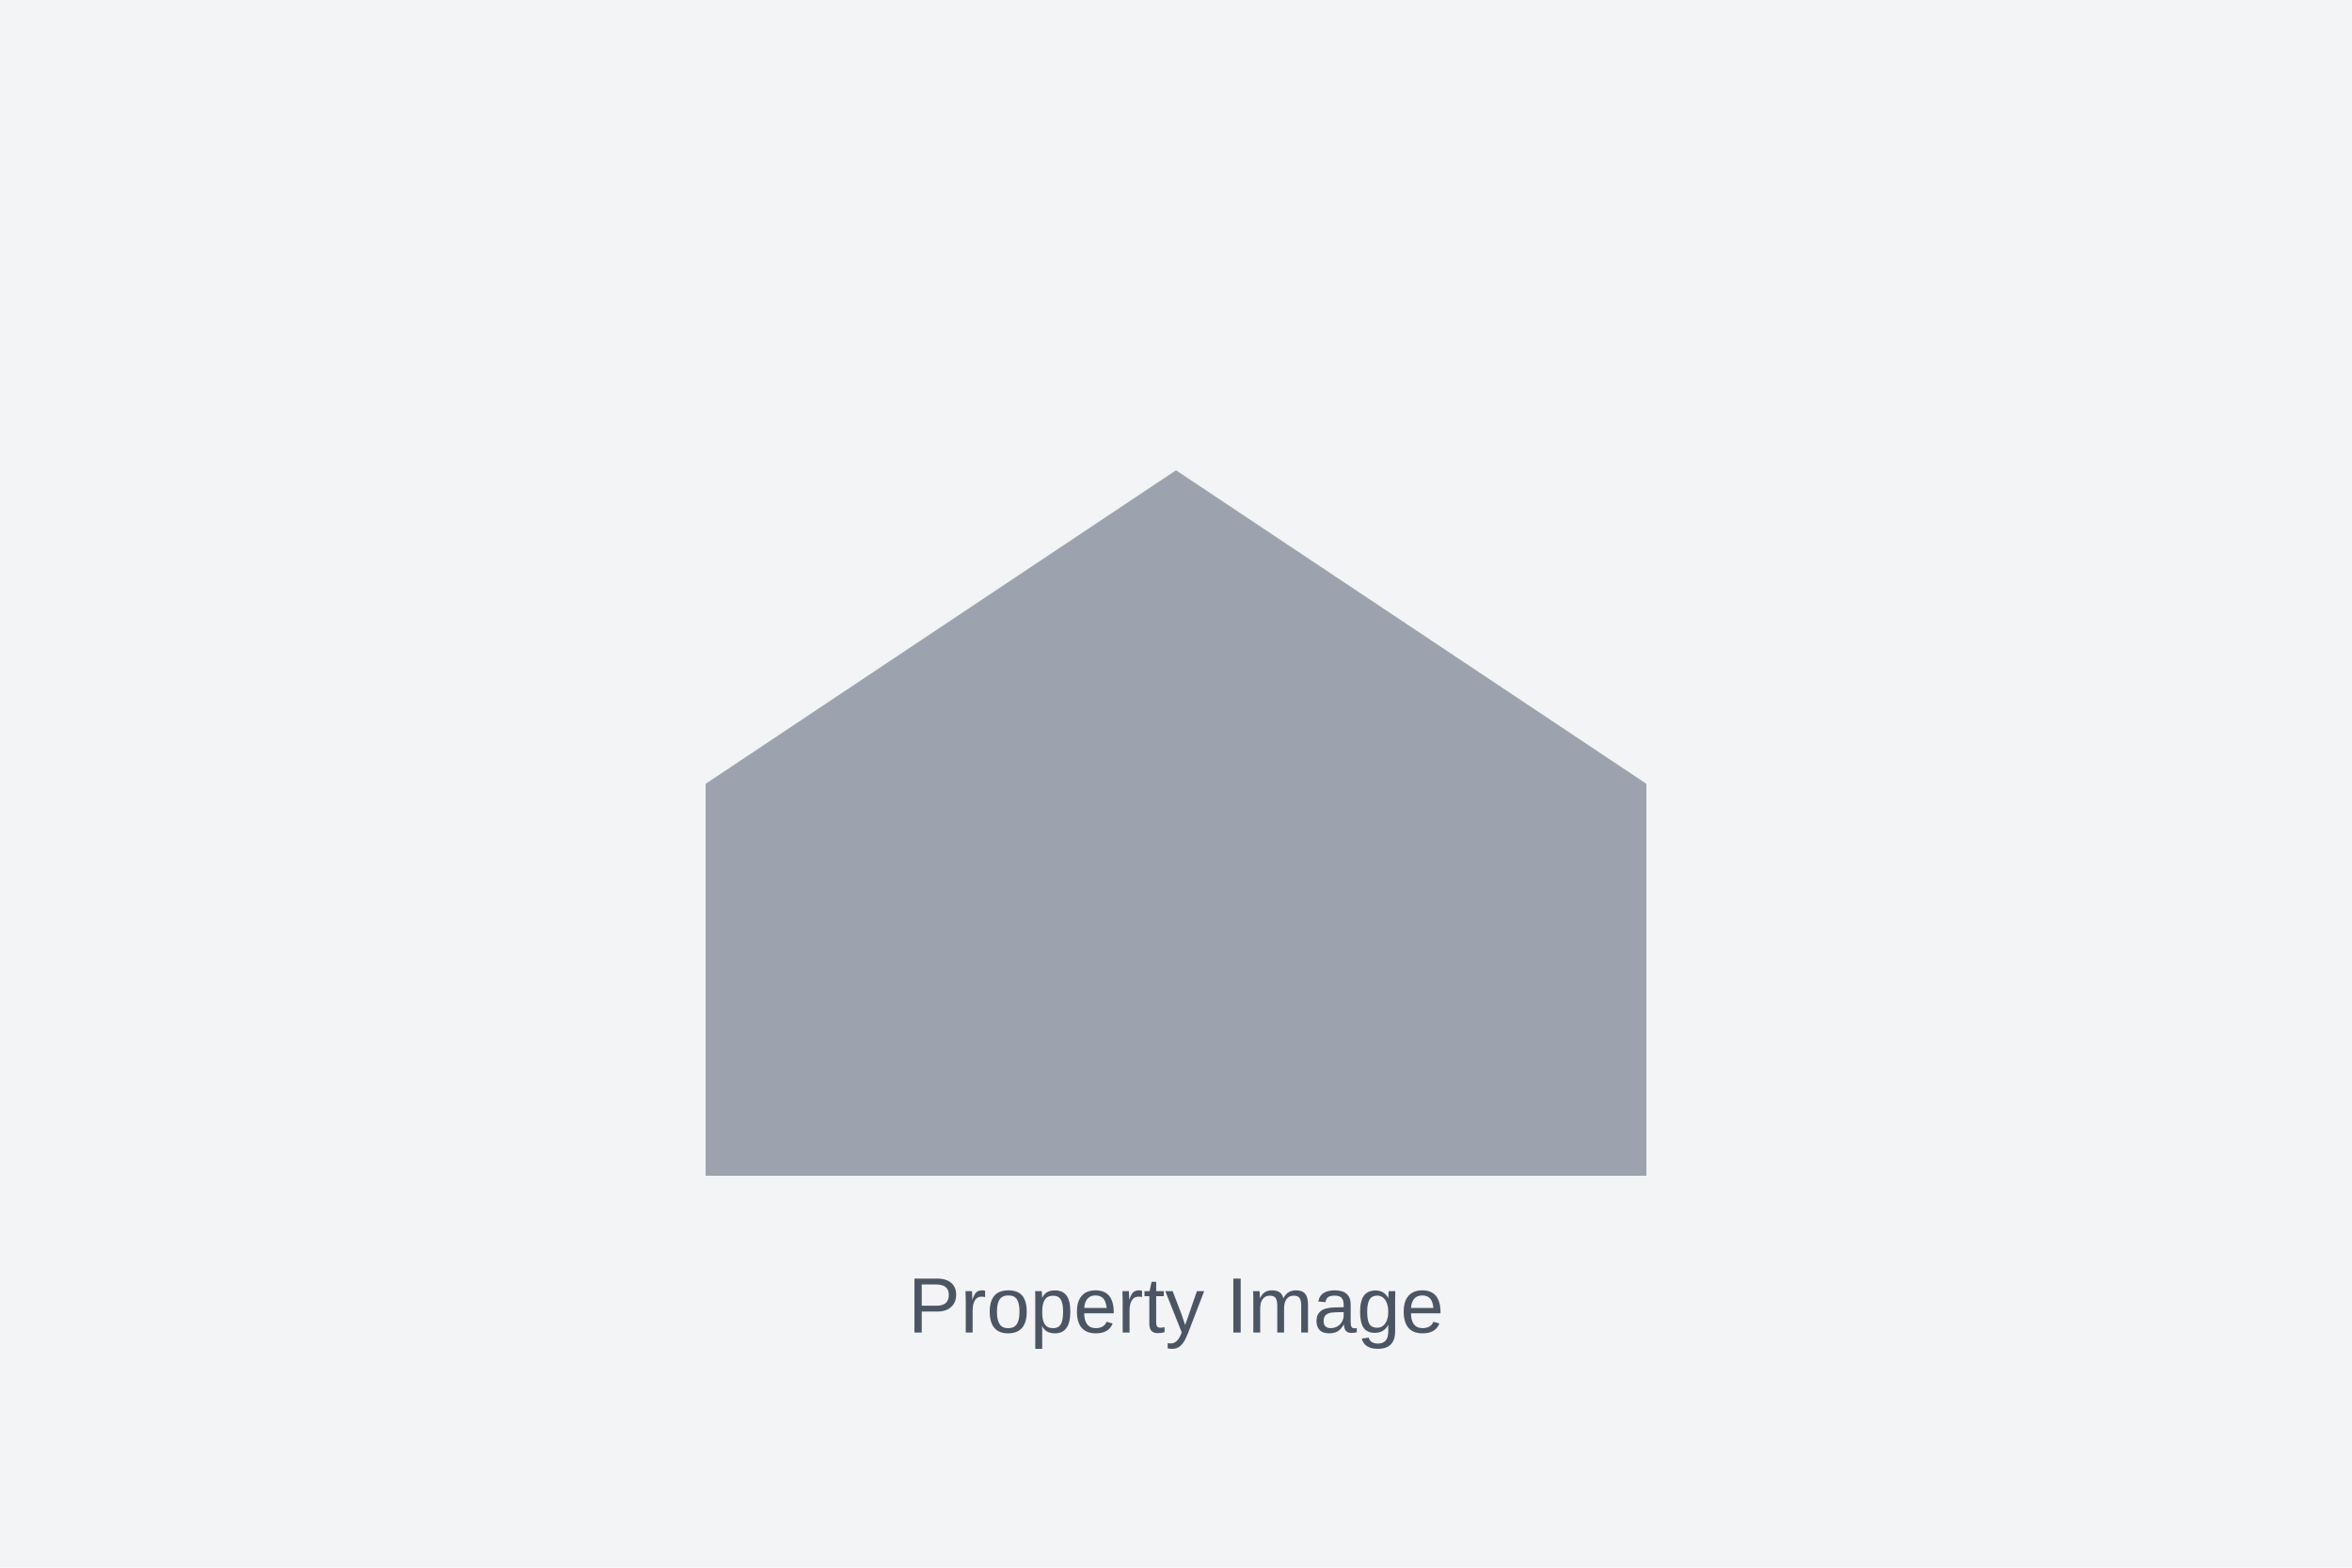
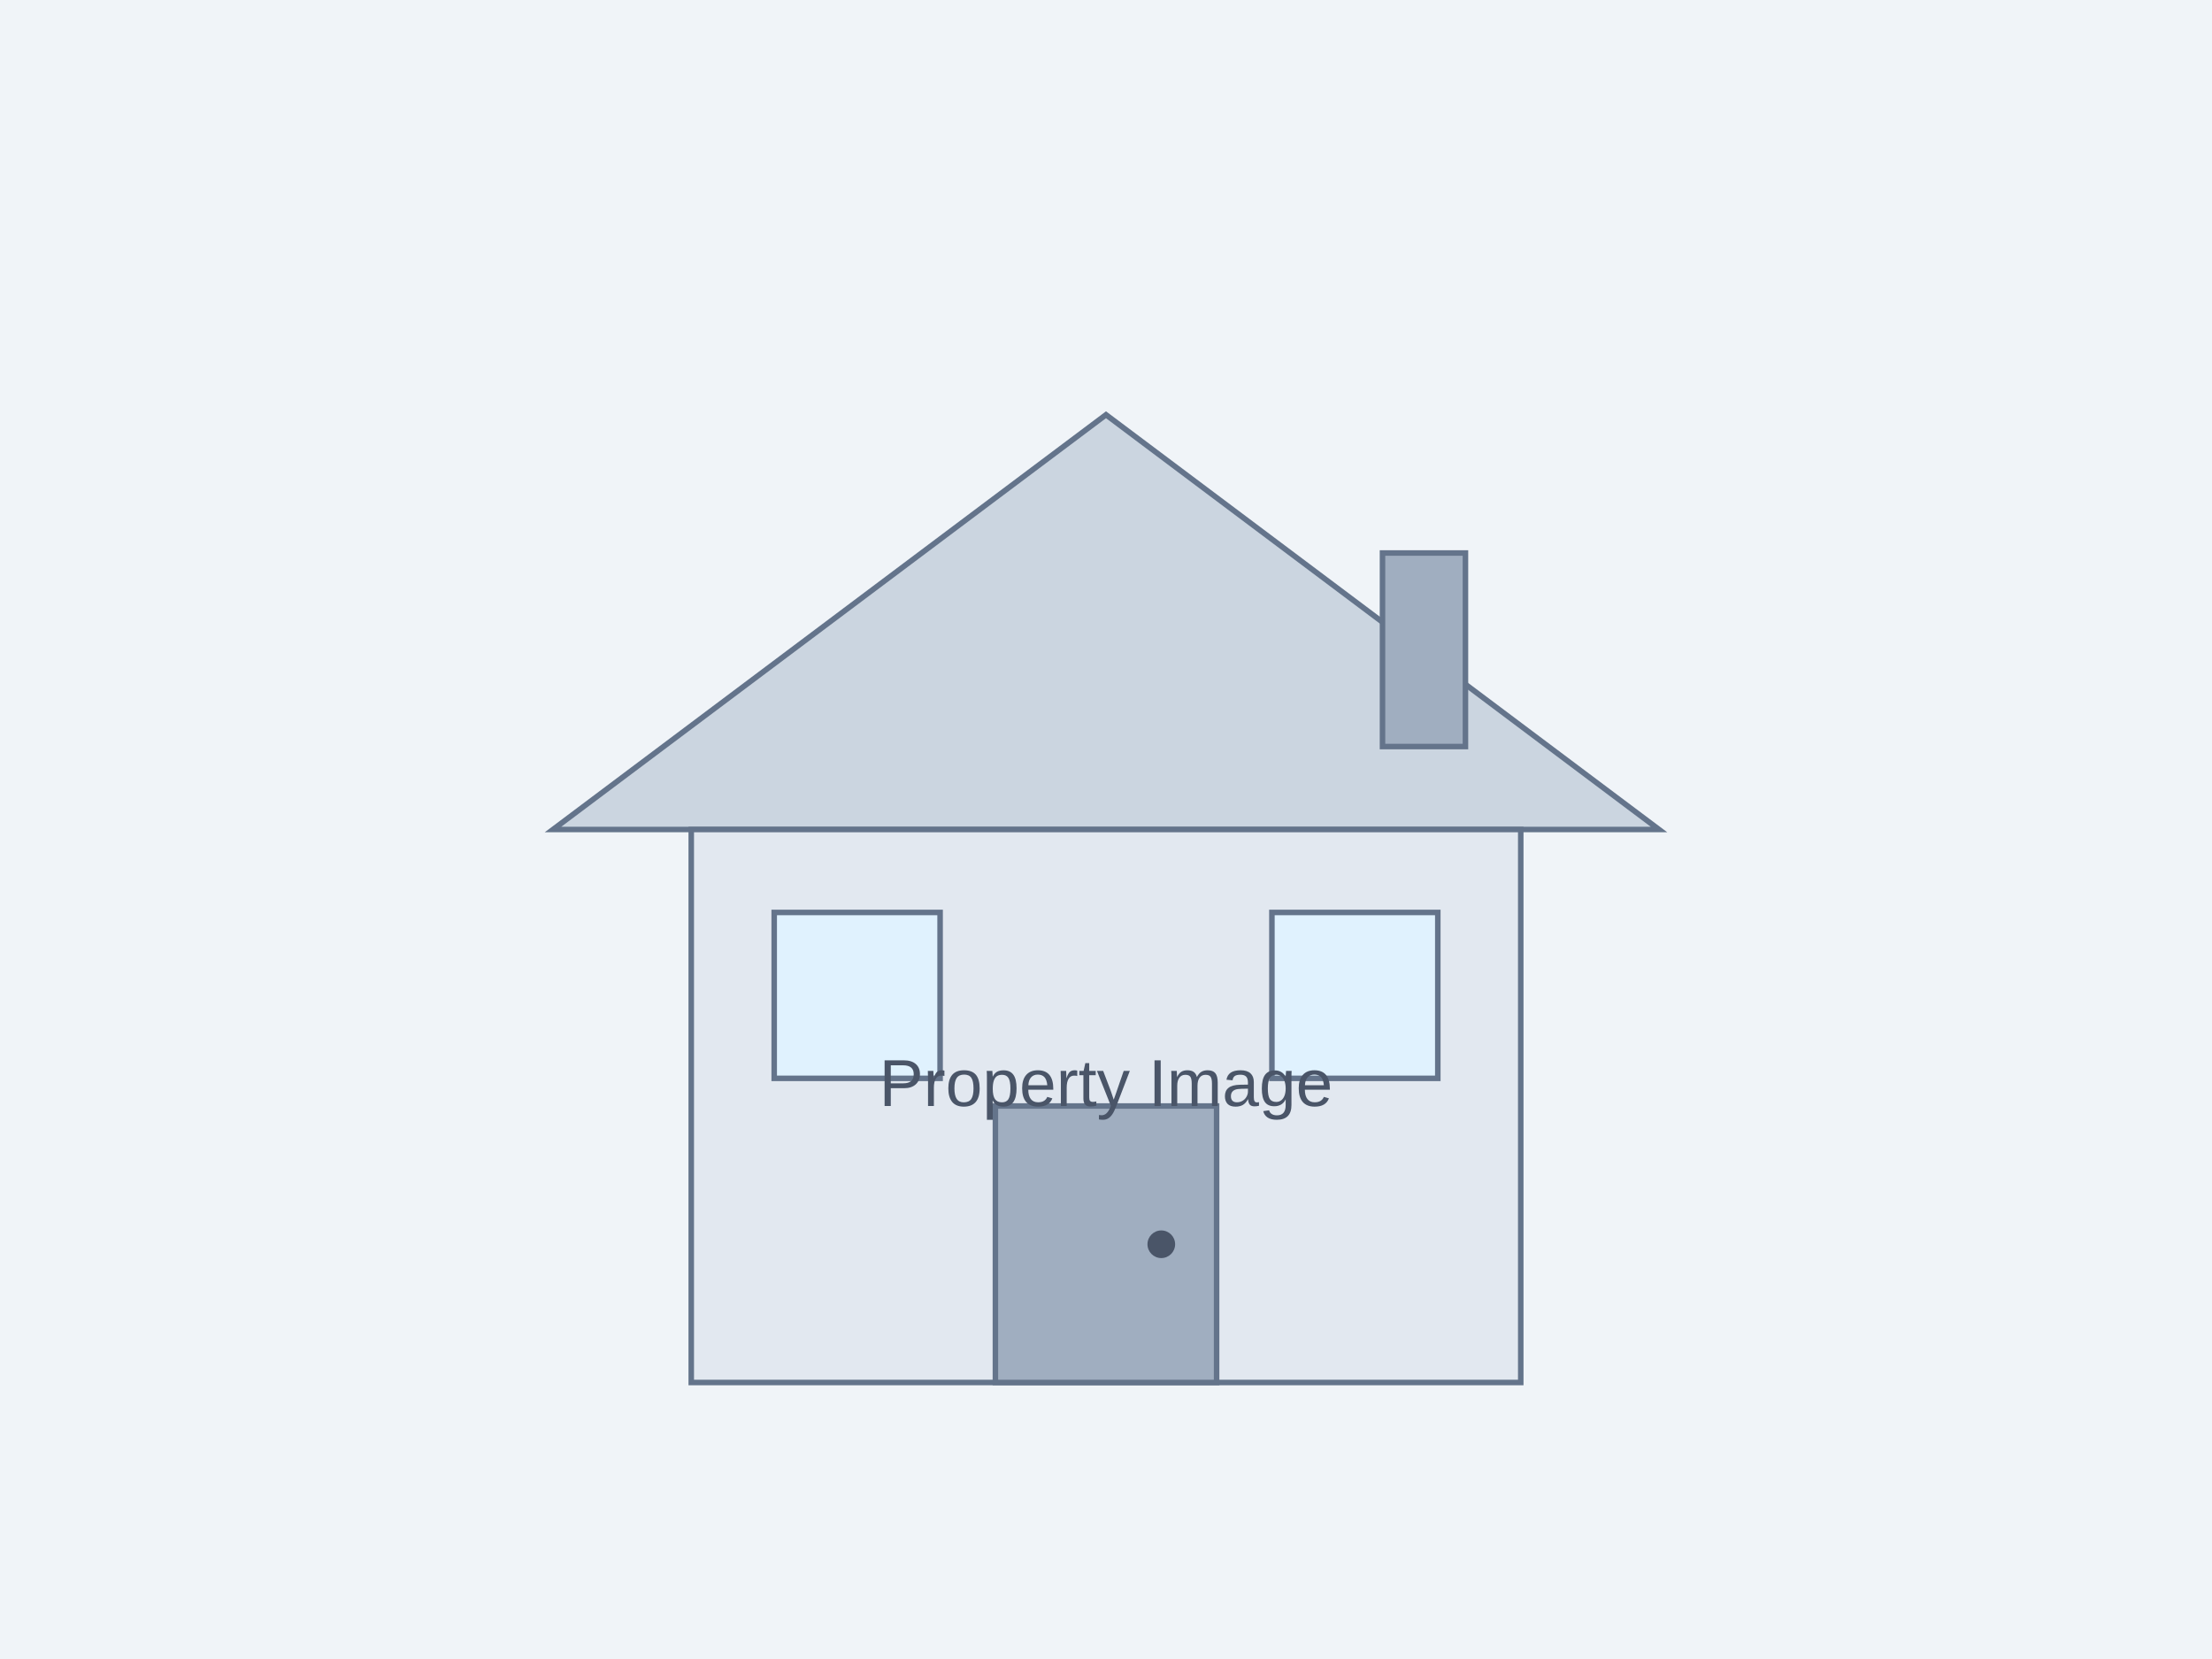
- <svg xmlns="http://www.w3.org/2000/svg" width="600" height="400" viewBox="0 0 600 400">
-   <rect width="600" height="400" fill="#f3f4f6" />
-   <g fill="#9ca3af">
-     <path d="M300,120 L420,200 L420,300 L180,300 L180,200 Z" />
-     <rect x="230" y="240" width="40" height="60" />
-     <rect x="330" y="240" width="40" height="40" />
-     <rect x="330" y="210" width="30" height="20" />
+ <svg xmlns="http://www.w3.org/2000/svg" width="800" height="600">
+   <rect width="800" height="600" fill="#f0f4f8" />
+   <g transform="translate(200, 100)">
+     <path d="M0,200 L200,50 L400,200 Z" fill="#cbd5e0" stroke="#64748b" stroke-width="2" />
+     <rect x="50" y="200" width="300" height="200" fill="#e2e8f0" stroke="#64748b" stroke-width="2" />
+     <rect x="160" y="300" width="80" height="100" fill="#a0aec0" stroke="#64748b" stroke-width="2" />
+     <circle cx="220" cy="350" r="5" fill="#4a5568" />
+     <rect x="80" y="230" width="60" height="60" fill="#e0f2fe" stroke="#64748b" stroke-width="2" />
+     <rect x="260" y="230" width="60" height="60" fill="#e0f2fe" stroke="#64748b" stroke-width="2" />
+     <rect x="300" y="100" width="30" height="70" fill="#a0aec0" stroke="#64748b" stroke-width="2" />
  </g>
-   <text x="300" y="340" font-family="Arial, sans-serif" font-size="20" text-anchor="middle" fill="#4b5563">Property Image</text>
+   <text x="400" y="400" font-family="Arial, sans-serif" font-size="24" fill="#4a5568" text-anchor="middle">Property Image</text>
</svg>
